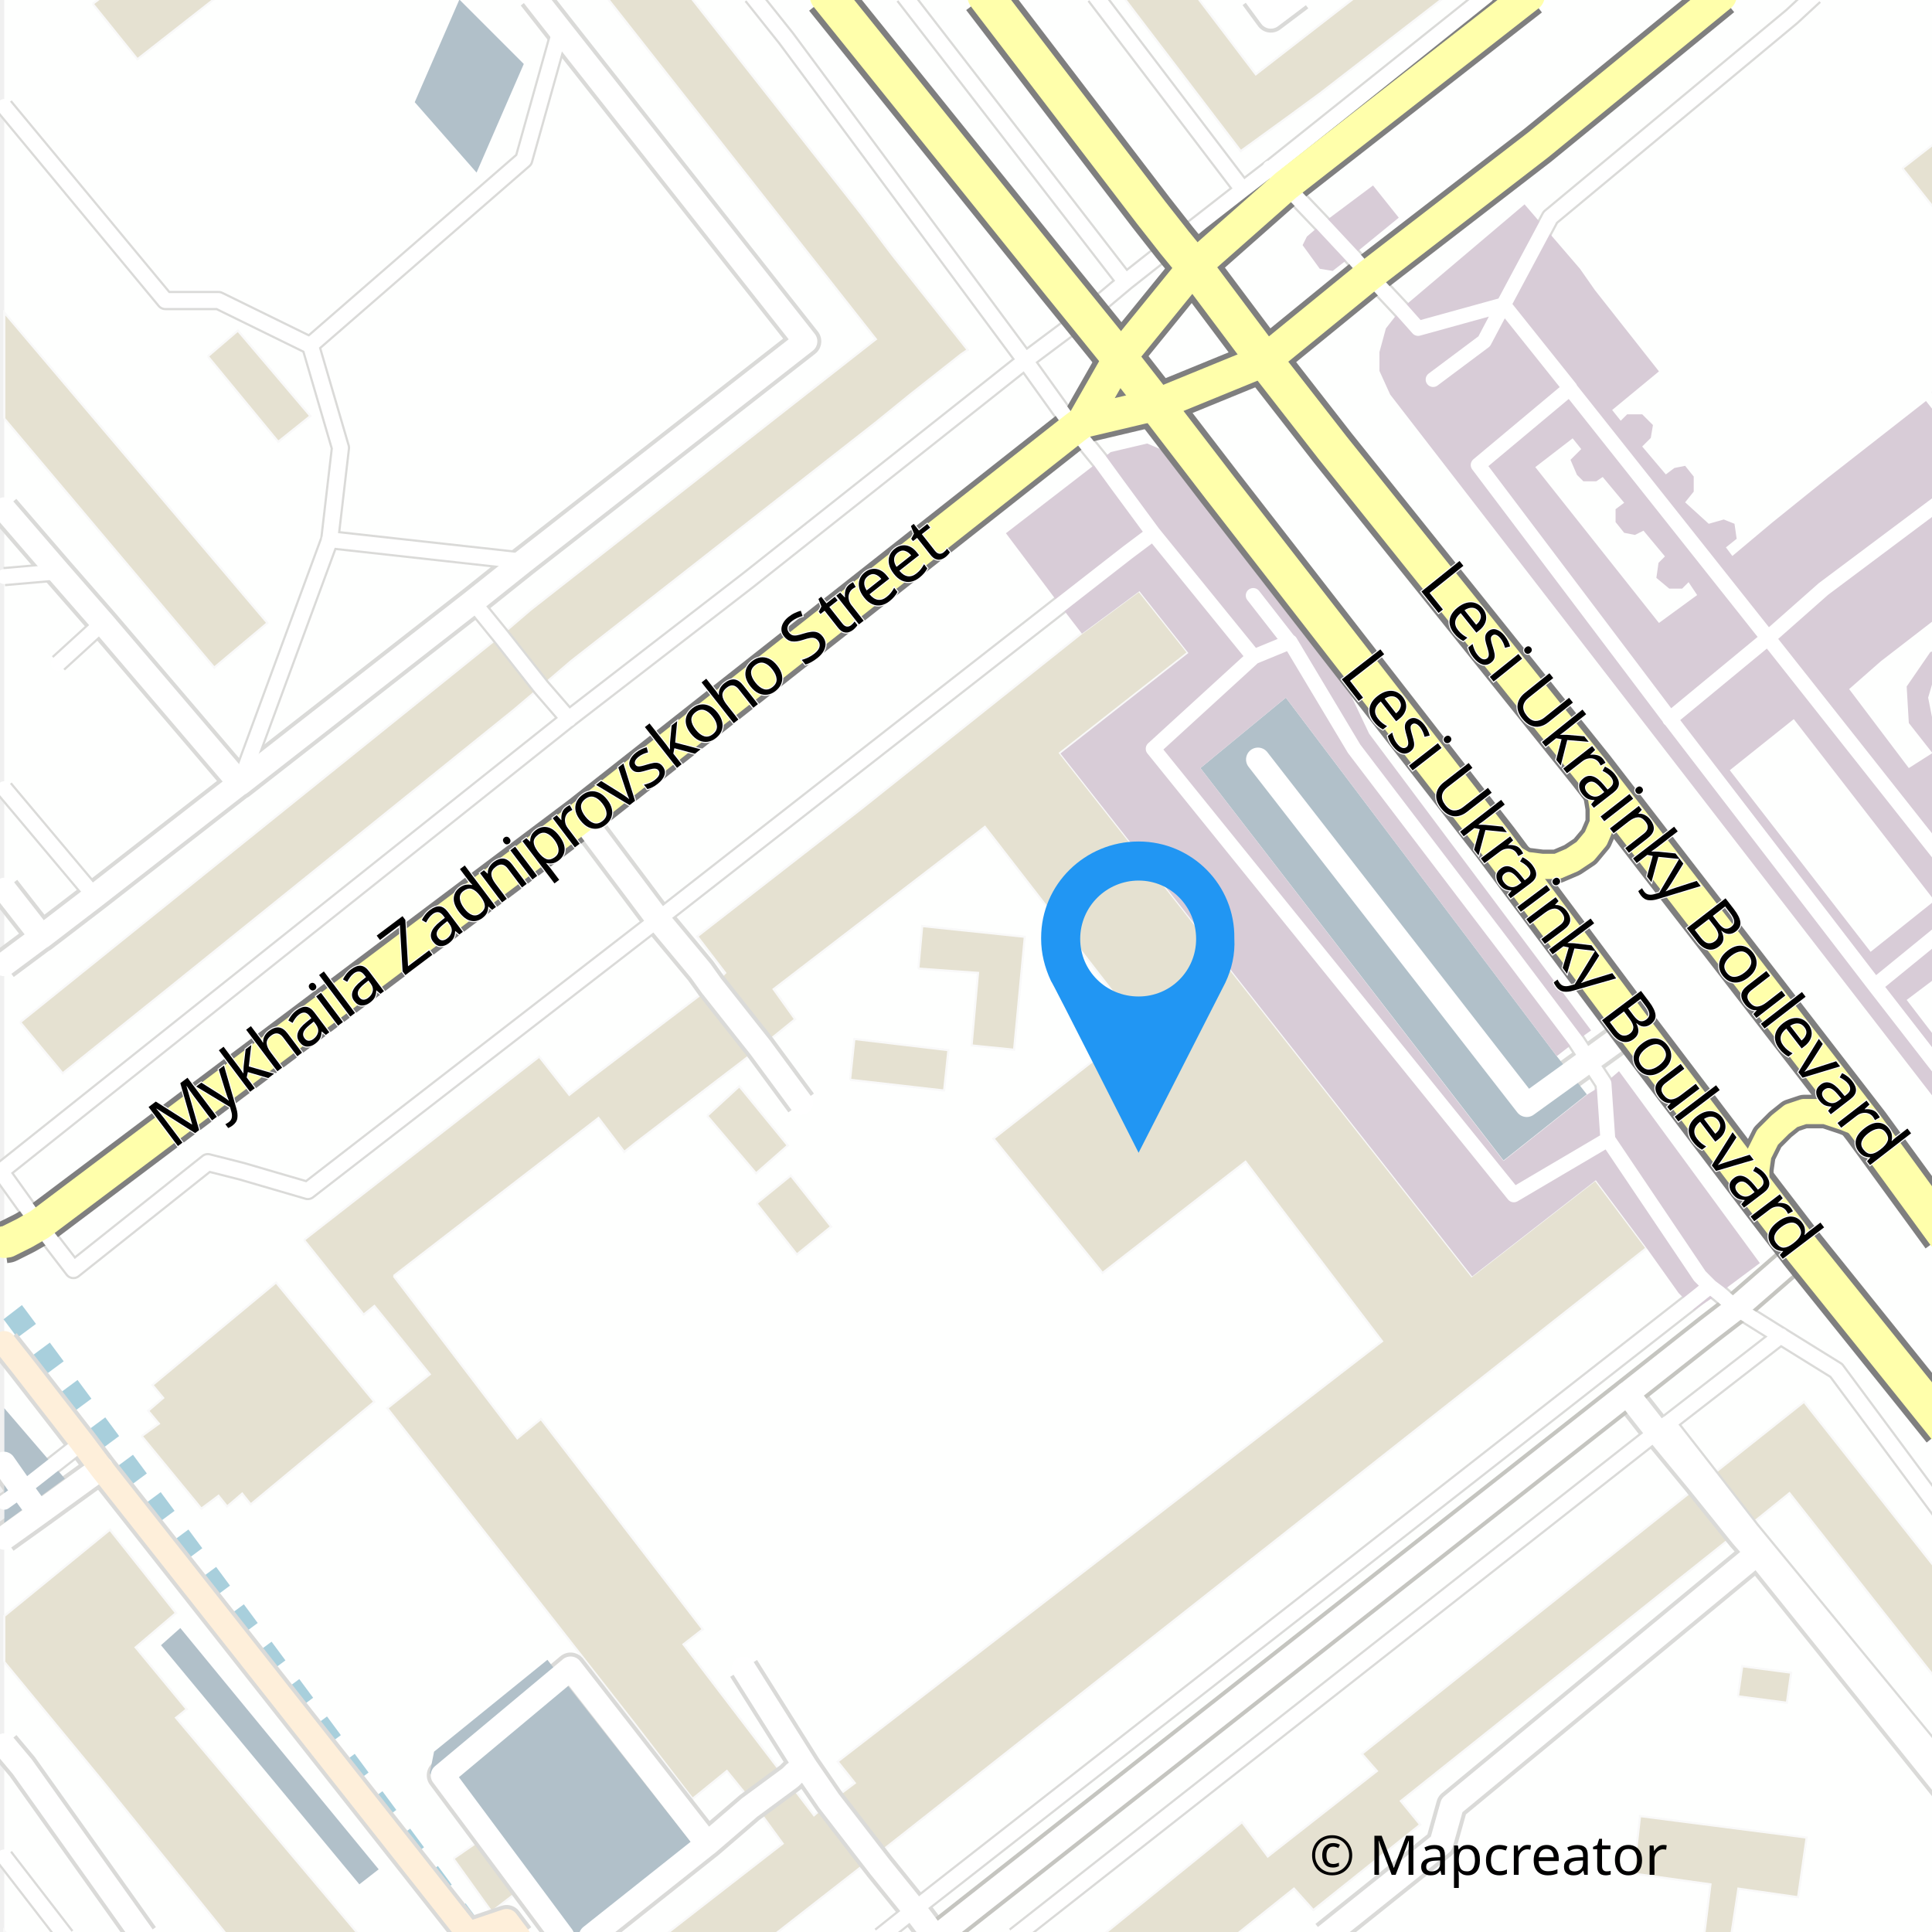
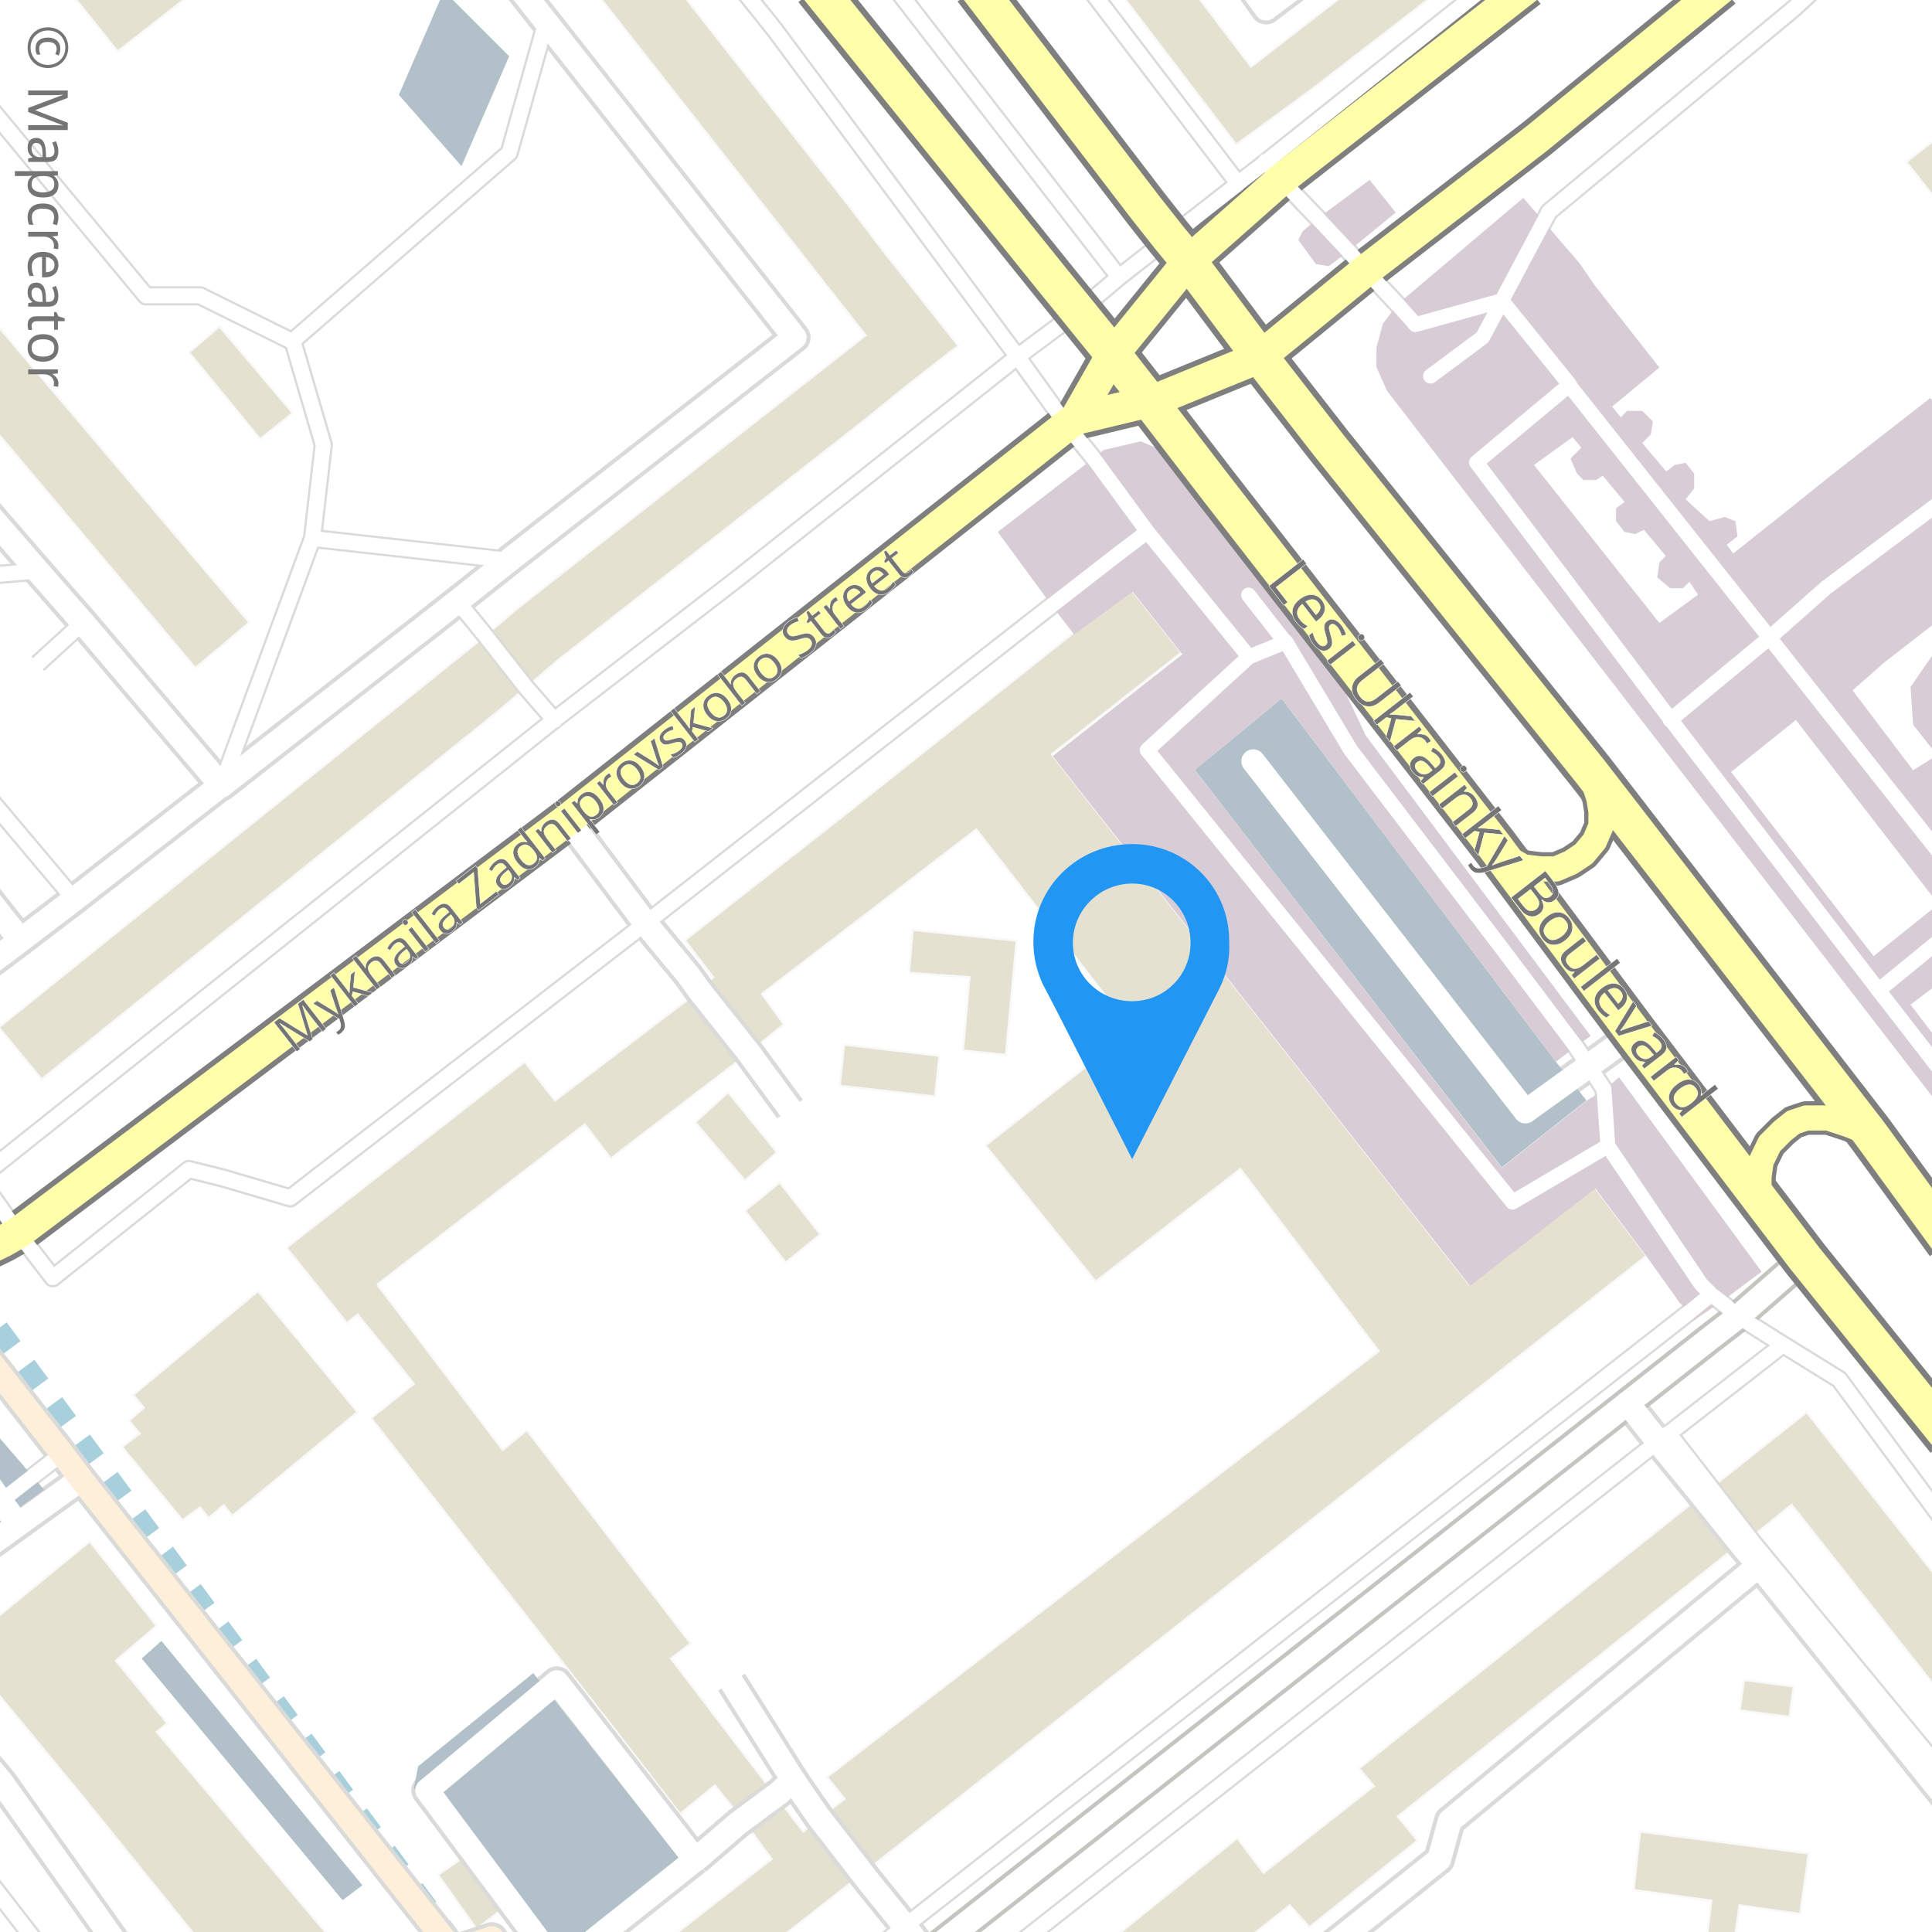
<svg xmlns="http://www.w3.org/2000/svg" viewBox="0 0 450 450">
-   <style>.st10,.st11,.st14,.st3,.st4,.st6{fill:none;stroke:#dadad8;stroke-width:7.39;stroke-linejoin:round}.st10,.st11,.st14,.st4,.st6{stroke-width:4.492}.st10,.st11,.st14,.st6{stroke:#7f7f7f;stroke-width:9.89}.st10,.st11,.st14{stroke:#fff;stroke-width:3.468;stroke-linecap:round}.st11,.st14{stroke-width:5.543}.st14{stroke:#ffffab;stroke-width:7.418}.st17{font-family:'sans-serif'}.st18{font-size:12.732px}.st19{fill:none;stroke:#fff;stroke-width:.5}.st20{font-size:15.915px}.st21{display:none}</style>
-   <g id="Map">
-     <path id="Land" fill="#fefffe" d="M1 451V-1h452v452H1z" />
+   <style>.st10,.st11,.st14,.st3,.st4,.st6{fill:none;stroke:#dadad8;stroke-width:7.39;stroke-linejoin:round}.st10,.st11,.st14,.st4,.st6{stroke-width:4.492}.st10,.st11,.st14,.st6{stroke:#7f7f7f;stroke-width:9.89}.st10,.st11,.st14{stroke:#fff;stroke-width:3.468;stroke-linecap:round}.st11,.st14{stroke-width:5.543}.st14{stroke:#ffffab;stroke-width:7.418}.st17{fill:#757575;stroke:#fff;stroke-width:.1;stroke-miterlimit:10}.st18{font-family:'sans-serif'}</style>
+   <g id="Map_1_">
+     <path id="Land" fill="#fefffe" d="M-4 455V-3h458v458H-4z" />
    <g id="Canalway-Tunnel">
-       <path id="_x2D_" fill="none" stroke="#a8cfdc" stroke-dasharray="5.42 5.42" stroke-width="5.415" d="M109.5 449.3L3.7 306.6 1 303.1" />
+       <path id="_x2D_" fill="none" stroke="#a8cfdc" stroke-dasharray="5.42 5.42" stroke-width="5.415" d="M105.9 453.3L-1.3 308.7l-2.7-3.5" />
    </g>
-     <path id="Building" fill="#e5e1d1" stroke="#f9f9f9" stroke-width=".5" d="M1 451h.9l-.9-1.3v1.3m0-63.9l22.6 27.4L53.1 451h30.8L41 400.1l2.5-2-11.9-14.4 9.4-8-15.4-19.4L1 376.4v10.7M1 97.5l48.9 58 12.4-10.4L1 72.8v24.7m3.7 140.6l9.9 11.9L40 229.6l79.5-64.1 6.5-5.5 7-6 71-55.6 8-6.5 11.9-9.4 1.5-1L208 59.6l-7.5-9.9L160.6-1H141l63 80-80.5 63.1-7 6-111.8 90M21.6.9L32 13.8 50.9-1H24.1L21.6.9M33 334.5l13.9 16.9 4-3 2 2.5 3.5-3 2 2.5 28.8-23.9-22.9-27.8-28.8 23.9 2.5 3-3.5 3 2.5 3-4 2.9M48.4 83l16.4 19.9 7.5-6L55.4 77l-7 6m22.4 205.8l13.9 17.4 2.5-2 12.9 15.9-9.9 7.9 39.8 50.7 17.9 22.9 13.4 17.4 8-6.5 6.5 8 6.5 8.9-27.8 21.6h25.4l25.1-19.6 178.5-140.7-11.9-15.9-28.8 22.4-95.9-121.8 29.8-23.4-11.4-14.4-13.4 9.9-51.2 40.8-38.3 29.8 6.5 8.5-3 3-28.8 21.9-4.5 3.5-7-8.9-54.8 42.7m20.9 8.4l47.7-36.8 6 7.9 2.5-2 29.3-22.4 8-6.5-5-7 49.2-37.8 35.8 46.2-33.8 26.4 25.4 31.3 33.3-25.9 31.8 41.8-126.8 97.9 4 5-6 4.5-3.5 3-6.5-8.5-23.9-31.3 4.5-3.5-37.7-49-5.5 4.5-28.8-37.8m13.9 135.7l8.9 12.4 6.5-5-8.9-11.9-6.5 4.5m59.1-173l11.4 13.4 7.4-6.5-11.3-13.8-7.5 6.9m11.5 20.4l9.4 11.9 8-6.5-9.4-11.9-8 6.5m21.8-28.8l21.9 2.5 1-9.4L199 242l-1 9.5m15.9-25.9l13.9 1-1.5 16.9 9.9 1 2.5-26.3-23.9-2.5-.9 9.9M256.5 451h31l13.9-11.1 4.5 5 24.9-19.9-4.5-5.5 76.1-60.7 4.5-3 9.9-8 36.2 45.9V368l-32.8-41.5-21.9 17.4-2.5 2-78.6 62.6 3.5 4-25.4 19.9-6-8-32.8 26.6m4.9-452L289 35.2l10.9-7.9 7.5-5.5L336.9-1h-20.8l-23.6 18.3L278.6-1h-17.2m119.1 437.4l17.9 2.5-1.5 12.1h6.3l1.7-11.1 13.9 2 2-13.9-38.8-5-1.5 13.4m24.3-41.3l11.4 1.5 1-7-11.4-1.5-1 7m38.3-355.9l9.9 12.5V31.5l-9.9 7.7m7 52.2l2.9 3.7v-6l-2.9 2.3z" />
+     <path id="Building" fill="#e5e1d1" stroke="#f9f9f9" stroke-width=".5" d="M-4 455h.9l-.9-1.3v1.3m0-64.7L18.9 418l29.9 37H80l-43.5-51.6 2.5-2-12-14.6 9.5-8.1L20.9 359-4 379.4v10.9m0-293.5l49.5 58.8L58.1 145-4 71.8v25m3.7 142.5l10 12.1 25.7-20.7 80.6-65 6.6-5.6 7.1-6.1 71.9-56.3 8.1-6.6 12.1-9.5 1.5-1-17.6-22.2-7.6-10L157.7-3h-19.9l63.8 81.1-81.5 63.9-7.1 6.1L-.3 239.3M16.9-1.1L27.4 12 46.6-3H19.4l-2.5 1.9M28.4 337l14.1 17.1 4.1-3 2 2.5 3.5-3 2 2.5 29.2-24.2-23.2-28.2L31 324.9l2.5 3-3.5 3 2.5 3-4.1 3.1M44 82.1l16.6 20.2 7.6-6.1L51.1 76 44 82.1m22.7 208.5l14.1 17.6 2.5-2 13.1 16.1-10 8 40.3 51.4 18.1 23.2 13.6 17.6 8.1-6.6 6.6 8.1 6.6 9-28.2 22h25.7l25.4-19.9 180.9-142.6-12.1-16.1-29.2 22.7L245 175.7l30.2-23.7-11.6-14.6-13.6 10-51.9 41.3-38.6 30.3 6.6 8.6-3 3-29.2 22.2-4.6 3.5-7.1-9-55.5 43.3m21.2 8.6l48.3-37.3 6.1 8 2.5-2 29.7-22.7 8.1-6.6-5.1-7.1 49.9-38.3 36.3 46.8-34.2 26.8 25.7 31.7 33.7-26.2 32.2 42.4-128.5 99.2 4.1 5.1-6.1 4.6-3.5 3-6.6-8.6-24.2-31.7 4.6-3.5-38.2-49.7-5.6 4.6-29.2-38.5M102 436.7l9 12.6 6.6-5.1-9-12.1-6.6 4.6m59.9-175.3l11.6 13.6 7.5-6.6-11.4-14-7.7 7m11.6 20.6l9.5 12.1 8.1-6.6-9.5-12.1-8.1 6.6m22.1-29.1l22.2 2.5 1-9.5-22.2-2.6-1 9.6m16.1-26.3l14.1 1-1.5 17.1 10 1 2.5-26.6-24.2-2.5-.9 10M254.9 455h31.4l14.1-11.2 4.6 5.1 25.2-20.2-4.6-5.6 77.1-61.5 4.6-3 10-8.1L454 397v-26l-33.2-42.1-22.2 17.6-2.5 2-79.6 63.4 3.5 4.1-25.7 20.2-6.1-8.1-33.3 26.9m5-458l28 36.7 11-8 7.6-5.6L336.4-3h-21.1l-23.9 18.5L277.3-3h-17.4m120.6 443.2l18.1 2.5-1.5 12.3h6.4l1.7-11.2 14.1 2 2-14.1-39.3-5.1-1.5 13.6m24.7-41.8l11.6 1.5 1-7.1-11.6-1.5-1 7.1M444 37.7l10 12.7V29.9l-10 7.8m7.1 52.9l2.9 3.7v-6.1l-2.9 2.4z" />
    <g id="Pedestrian-Outline">
-       <path id="_x2D_-1" d="M1 312.8l4.2 5.3L19.1 336l4.5 6 85.5 108.4 8.9-3 2.8 3.7" class="st3" />
+       <path id="_x2D_-1" d="M-4 315l4.3 5.4 14.1 18.1 4.6 6.1 86.6 109.8 9-3 2.8 3.7" class="st3" />
    </g>
    <g id="Footway-Outline">
-       <path d="M300.4 149.6l-8.5-10.9m53.8-59.2l-11.9 8.9M374.5 265.4l-21.9 12.9-84-103.9L292 153l8.5-3.5 14.9 24.9 34.8 45.7 16.9 22.4 6.5 9.9.9 13 21.4 31.8 2.5 2.5 2 1.5 4 3.5 10.4 6.5 12.9 8 25.3 34.1m-38.2-42.2l-26.3 20.4 8.9 11.4 10.4 13.4 45.2 54.9M292 153l-23.4-28.8-8.4-11.4-4-5.5-6-7.4L238.8 84 183.1 8.9 175.2-1M453 250.6l-16.3-21-47.7-62.1-44.7-59.2 21.4-17.9L350.2 71l10.9-20.4 56.2-46.7 5.3-4.9M236.4 451l149.5-117.5 2.5-2M365.6 90.4l46.2 58.2 41.2 52.1M15.3 451L1 432.5m0-82.6l4.2-3L19.1 336m249.5-211.8l-6 4.5-15.9 12.4-93.5 73.1-81.5 63.1-15.4-4.5-7.9-2-31.3 24.9-8-10.4L1 274M255.1-1l34.4 45.2-15.9 12.4-11.4 9-9.4 7.9-13.9 10.4-64.6 51.2-41.8 32.3L1 272.2M346.3-1L296 39.2l-6.5 5M55.9 182.4l20.9-56.7 2.5-21.4-7-23.9L122 37.2l8.5-30.3M1 183.7l21.1 25.1m430.9 7.5l-16.3 13.3m-47.8-62.1l22.9-18.9 12.9-11.4L453 116M205.1 451l7.8-6.2 180.4-141.2 5-4M110.1 140.1l6.5 8L126 160l6.5 7.5m213.2-88l4.5-8.5-19.9 5.5-4-4.5-7.5-8-4-4.5-7-7.5-8.5-8.9-3.5-4M210.6-1l51.5 66.6M13.6 133.2L1 134.3m12.6 20.2L24 145m52.7-19.3l45.2 5" class="st4" />
-       <path d="M72.3 80.5L50.9 70H38.5L1 24.8" class="st4" />
+       <path d="M299.4 149.6l-8.6-11m54.5-60l-12.1 9M374.5 266.9L352.3 280l-85.1-105.3 23.7-21.7 8.6-3.5 15.1 25.2 35.3 46.3 17.1 22.7 6.6 10 .9 13.2 21.7 32.2 2.5 2.5 2 1.5 4.1 3.5 10.5 6.6 13.1 8.1L454 356m-38.7-42.8l-26.6 20.7 9 11.6 10.5 13.6 45.8 55.6M290.9 153l-23.7-29.2-8.5-11.6-4.1-5.6-6.1-7.5-11.5-16L180.5 7l-8-10M454 251.9l-16.5-21.3-48.3-62.9-45.3-60 21.7-18.1L349.8 70l11-20.7 57-47.3 5.4-5M234.5 455L386 335.9l2.5-2M365.4 89.6l46.8 59 41.7 52.8M10.5 455L-4 436.3m0-83.7l4.3-3 14.1-11m252.8-214.7l-6.1 4.6L245 141l-94.7 74.1L67.6 279 52 274.4l-8-2-31.7 25.2-8.1-10.5-8.2-11.5M253.5-3l34.9 45.8-16.1 12.6-11.6 9.1-9.5 8L237.1 83l-65.5 51.9-42.4 32.7L-4 273.8M345.9-3l-51 40.7-6.6 5.1m-236.7 140l21.2-57.5 2.5-21.7-7.1-24.2 50.4-43.8L127.2 5M-4 184.2l21.4 25.4m436.6 7.6l-16.5 13.5m-48.5-63l23.2-19.2 13.1-11.6 28.7-21.5M202.8 455l7.9-6.3 182.8-143.1 5.1-4.1M106.5 140l6.6 8.1 9.5 12.1 6.6 7.6m216.1-89.2l4.6-8.6-20.2 5.6-4.1-4.6-7.6-8.1-4.1-4.6-7.1-7.6-8.6-9-3.5-4.1M208.4-3l52.2 67.5M8.8 133L-4 134.1m12.8 20.5l10.5-9.6m53.4-19.6l45.8 5.1" class="st4" />
+       <path d="M68.2 79.6L46.6 68.9H34L-4 23.1" class="st4" />
    </g>
-     <path id="Service-Outline" d="M453 416.2l-43.7-54.4-3.5-4-10.4-12.9-9.4-11.4-7-8.9M33.3 451L5.2 411.5l-4.2-5M124.2-1l6.2 7.9 57.2 72.6-65.6 51.2-11.9 9.5-54.2 42.3L24 145.1l-10.4-11.9L1 118.6M302.5-1L296 3.9 292.4-1m-62 0l-.5.4M217.7 451l-4.7-6.2-8-9.9-11.9-15.4-5.5-8-14.4-22.9M23.6 341.9L9.1 352.4 1 358.2m54.9-175.8l-33.8 26.3-12.4 9.5-8.6-11m8.5 11L1 224.6m8.1 127.8l-4-5.5-4.2-6m134.5-150.6l17.9 23.9 9.9 11.9 2.5 3.5 11.4 14.4 9.5 12.9m106.4-80l62.6 80.5 24.8-17.9M164.7 429.4l-31.8-40.8-29.8 24.9L131 451m6.6 0l27.2-21.6M308.7 451l27-21.6 2.5-8.9 71.1-58.7m-221.7 49.7l-2.5 1.5-1 1-9.5 7-9.9 8.5" class="st3" />
-     <path id="Local-Outline" fill="none" stroke="#c5c5c0" stroke-linejoin="round" stroke-width="7.39" d="M218.3 451L379 324.6l18.9-14.9 6.5-5 15.4-13.4" />
+     <path id="Service-Outline" d="M454 419.7l-44.3-55.1-3.5-4.1-10.5-13.1-9.5-11.6-7.1-9M28.7 455L.3 415l-4.3-5.1M120.8-3l6.3 8 58 73.6-66.5 51.9-12.1 9.6L51.6 183l-32.3-38-10.5-12L-4 118.2M301.5-3l-6.6 5-3.6-5m-62.9 0l-.5.4M215.6 455l-4.8-6.3-8.1-10-12.1-15.6-5.6-8.1-14.6-23.2M18.9 344.5L4.2 355.1-4 361m55.6-178.2l-34.2 26.6L4.8 219l-8.7-11m8.6 11.1l-8.7 6.5m8.2 129.5l-4.1-5.6-4.3-6.1m136.4-152.6l18.1 24.2 10 12.1 2.5 3.5 11.6 14.6 9.6 13.1m107.9-81l63.4 81.6 25.1-18.1M161.9 433.1l-32.2-41.3L99.5 417l28.3 38m6.6 0l27.6-21.9M307.8 455l27.4-21.9 2.5-9 72-59.5M185.1 415l-2.5 1.5-1 1-9.6 7.1-10 8.6" class="st3" />
+     <path id="Local-Outline" fill="none" stroke="#c5c5c0" stroke-linejoin="round" stroke-width="7.39" d="M216.2 455L379 326.9l19.2-15.1 6.6-5.1 15.6-13.6" />
    <g id="Main-Outline">
-       <path id="_x2D_-2" d="M260.7 83.4l-8.5 14.9 16.9-4m0 .1L294.5 84l24.4-19.9 39.3-30.3L400.8-1m-44.7 0l-56.6 44.2-21.4 18.9-17.4 21.4" class="st6" />
-       <path id="_x2D_-3" d="M1 289.3l.7-.1 4-2 3.5-2 126.3-95 114.8-90.5 2-1.5" class="st6" />
+       <path id="_x2D_-2" d="M259.1 82.5l-8.6 15.1 17.1-4.1m.1.2l25.7-10.5L318.1 63l39.8-30.7L401.1-3m-45.3 0l-57.4 44.8L276.7 61l-17.6 21.7" class="st6" />
+       <path id="_x2D_-3" d="M-4 291.2l.7-.1 4.1-2 3.5-2 128-96.3L248.6 99l2-1.5" class="st6" />
    </g>
-     <path id="Throughway-Ramp-Outline" fill="none" stroke="#7f7f7f" stroke-linejoin="round" stroke-width="7.816" d="M348.2 196.3l3.5 3 3.5 2 4 .5h3.5l3.5-1.5 3-2 2.5-3 1.5-3.5v-3.5l-.5-3-2-6m64 83.1l-5-2-4.5-1.5h-5l-3 1-2.5 2-3 3-2 4-.5 3.5v3l1 3.5" />
-     <path id="Parking" fill="#b1c0c9" d="M100.1 413l1-5 26.4-21.4 34.8 44.2-24.8 20.2h-8l-29.4-38m-62.6-29.8l4.5-4 46.2 56.2-4.5 3.5-46.2-55.7M1 328l14.1 16.4L1 354.7V328M96.6 23.8L107-.1l15 15-11 25.3-14.4-16.4m183 155.1l19.9-16.4 63.1 83.5 7 8.9-19.4 15.4-70.6-91.4z" />
-     <path id="Square" fill="#d8ccd7" d="M412.8 121.7l12.9-10.4 22.9-17.9L453 99v43.5L438.1 154l-7.4 6.5 13.9 18.4 5.5-3.5-5.5-7-.5-8.5 5.5-8 3.4-1.3v75.6l-8.9 6.7 8.9 11.6V259L323.8 91.9l-2.5-5.5V82l1.5-5.5 3.5-4.5 28.8-24.4 12.9 15 3.5 5 14.9 18.9-10.9 9 2 2.5 1.5-1.5h3.5L385 99l-.5 3-2 2 5.5 6.5 2-1.5 2.5-.5 2 2.5v3.5l-2 2.5 5.5 5 3.5-1 2.5 1 .5 3.5-2.5 2 1.5 2 9.3-7.8m-9.9 57.7l32.8 42.3 14.9-11.9-32.8-42.3-14.9 11.9m47.2 7.5l2.9 3.7v-5.9l-2.9 2.2m-92.5-78.1l28.8 36.3 8.9-6.5-2-3-1.5 1.5h-3l-3-2.5.5-3.5 1.5-1.5-5-6-2 1-2.5-.5-2-2.5v-3l2-1.5-5-6-1.5 1h-3l-1.5-1.5-1.5-3.5 2.5-2.5-2-2.5-8.7 6.7m91.5 53.7l1 5 2.9 4V156l-.4.1-2.5 3-1 3.4M303.4 57.1l1-2 3.5-3 11.9-8.9 6 7.5-10.9 8.9-4.5 3.5-3-.5-4-5.5m-69.1 67.1l21.9-16.9 2.5-2 8.5-2 7 3L309 150l9.9 20.9 51.7 69.1-3.5 2.5-4.5 3.5-63.1-83.5-19.9 16.4 70.6 91.5 19.4-15.4 4-2.5 3.5-3 32.8 44.7-9.4 7-6 4-1-1.5-2.5-2.5-7.4-10.4-11.9-15.9-28.8 22.4L247 175.5l29.8-23.4-11.4-14.4-13.4 9.9-5-6.5-12.7-16.9z" />
+     <path id="Throughway-Ramp-Outline" fill="none" stroke="#7f7f7f" stroke-linejoin="round" stroke-width="7.816" d="M347.8 196.9l3.5 3 3.5 2 4.1.5h3.5l3.5-1.5 3-2 2.5-3 1.5-3.5v-3.5l-.5-3-2-6.1m65.1 84.1l-5.1-2-4.6-1.5h-5.1l-3 1-2.5 2-3 3-2 4.1-.5 3.5v3l1 3.5" />
+     <path id="Parking" fill="#b1c0c9" d="M96.4 416.5l1-5.1 26.8-21.7 35.3 44.8-25.2 20.5h-8.1l-29.8-38.5M33 386.3l4.6-4.1 46.8 56.9-4.6 3.5L33 386.3m-37-55.9L10.3 347-4 357.4v-27M92.9 22.1l10.5-24.2 15.2 15.2-11.1 25.6-14.6-16.6m185.4 157.2l20.2-16.6 63.9 84.6 7.1 9-19.7 15.6-71.5-92.6z" />
+     <path id="Square" fill="#d8ccd7" d="M413.3 121.3l13.1-10.5 23.2-18.1 4.5 5.7v44.1L439 154.2l-7.5 6.6 14.1 18.6 5.6-3.5-5.6-7.1-.6-8.8 5.6-8.1 3.4-1.3v76.6l-9 6.8 9 11.8v14.7L323.1 91.1l-2.5-5.6V81l1.5-5.6 3.5-4.6 29.2-24.7 13.1 15.2 3.5 5.1 15.1 19.2-11 9.1 2 2.5 1.5-1.5h3.5l2.5 2.5-.5 3-2 2 5.6 6.6 2-1.5 2.5-.5 2 2.5v3.5l-2 2.5 5.6 5.1 3.5-1 2.5 1 .5 3.5-2.5 2 1.5 2 9.6-7.6m-10.1 58.5l33.2 42.9 15.1-12.1-33.2-42.9-15.1 12.1m47.9 7.6l2.9 3.7v-6l-2.9 2.3m-93.8-79.1l29.2 36.8 9-6.6-2-3-1.5 1.5h-3l-3-2.5.5-3.5 1.5-1.5-5.1-6.1-2 1-2.5-.5-2-2.5v-3l2-1.5-5.1-6.1-1.5 1h-3l-1.5-1.5-1.5-3.5 2.5-2.5-2-2.5-9 6.5m92.7 54.4l1 5.1 2.9 4.1v-15.7l-.4.1-2.5 3-1 3.4M302.4 55.9l1-2 3.5-3 12.1-9 6.1 7.6-11 9-4.6 3.5-3-.5-4.1-5.6m-70 68l22.2-17.1 2.5-2 8.6-2 7.1 3 35.3 44.3 10 21.2 52.4 70-3.5 2.5-4.6 3.5-63.9-84.6-20.2 16.6 71.5 92.7 19.7-15.6 4.1-2.5 3.5-3 33.2 45.3-9.5 7.1-6.1 4.1-1-1.5-2.5-2.5-7.5-10.5-12.1-16.1-29.2 22.7-97.2-123.4 30.2-23.7-11.6-14.6-13.6 10-5.1-6.6-12.7-17.3z" />
    <g id="Footway-Fill">
-       <path d="M300.4 149.6l-8.5-10.9m53.8-59.2l-11.9 8.9M374.5 265.4l-21.9 12.9-84-103.9L292 153l8.5-3.5 14.9 24.9 34.8 45.7 16.9 22.4 6.5 9.9.9 13 21.4 31.8 2.5 2.5 2 1.5 4 3.5 10.4 6.5 12.9 8 25.3 34.1m-38.2-42.2l-26.3 20.4 8.9 11.4 10.4 13.4 45.2 54.9M292 153l-23.4-28.8-8.4-11.4-4-5.5-6-7.4L238.8 84 183.1 8.9 175.2-1M453 250.6l-16.3-21-47.7-62.1-44.7-59.2 21.4-17.9L350.2 71l10.9-20.4 56.2-46.7 5.3-4.9M236.4 451l149.5-117.5 2.5-2M365.6 90.4l46.2 58.2 41.2 52.1M15.3 451L1 432.5m0-82.6l4.2-3L19.1 336m249.5-211.8l-6 4.5-15.9 12.4-93.5 73.1-81.5 63.1-15.4-4.5-7.9-2-31.3 24.9-8-10.4L1 274M255.1-1l34.4 45.2-15.9 12.4-11.4 9-9.4 7.9-13.9 10.4-64.6 51.2-41.8 32.3L1 272.2M346.3-1L296 39.2l-6.5 5M55.9 182.4l20.9-56.7 2.5-21.4-7-23.9L122 37.2l8.5-30.3M1 183.7l21.1 25.1m430.9 7.5l-16.3 13.3m-47.8-62.1l22.9-18.9 12.9-11.4L453 116M205.1 451l7.8-6.2 180.4-141.2 5-4M110.1 140.1l6.5 8L126 160l6.5 7.5m213.2-88l4.5-8.5-19.9 5.5-4-4.5-7.5-8-4-4.5-7-7.5-8.5-8.9-3.5-4M210.6-1l51.5 66.6M13.6 133.2L1 134.3m12.6 20.2L24 145m52.7-19.3l45.2 5" class="st10" />
-       <path d="M72.3 80.5L50.9 70H38.5L1 24.8" class="st10" />
+       <path d="M299.4 149.6l-8.6-11m54.5-60l-12.1 9M374.5 266.9L352.3 280l-85.1-105.3 23.7-21.7 8.6-3.5 15.1 25.2 35.3 46.3 17.1 22.7 6.6 10 .9 13.2 21.7 32.2 2.5 2.5 2 1.5 4.1 3.5 10.5 6.6 13.1 8.1L454 356m-38.7-42.8l-26.6 20.7 9 11.6 10.5 13.6 45.8 55.6M290.9 153l-23.7-29.2-8.5-11.6-4.1-5.6-6.1-7.5-11.5-16L180.5 7l-8-10M454 251.9l-16.5-21.3-48.3-62.9-45.3-60 21.7-18.1L349.8 70l11-20.7 57-47.3 5.4-5M234.5 455L386 335.9l2.5-2M365.4 89.6l46.8 59 41.7 52.8M10.5 455L-4 436.3m0-83.7l4.3-3 14.1-11m252.8-214.7l-6.1 4.6L245 141l-94.7 74.1L67.6 279 52 274.4l-8-2-31.7 25.2-8.1-10.5-8.2-11.5M253.5-3l34.9 45.8-16.1 12.6-11.6 9.1-9.5 8L237.1 83l-65.5 51.9-42.4 32.7L-4 273.8M345.9-3l-51 40.7-6.6 5.1m-236.7 140l21.2-57.5 2.5-21.7-7.1-24.2 50.4-43.8L127.2 5M-4 184.2l21.4 25.4m436.6 7.6l-16.5 13.5m-48.5-63l23.2-19.2 13.1-11.6 28.7-21.5M202.8 455l7.9-6.3 182.8-143.1 5.1-4.1M106.5 140l6.6 8.1 9.5 12.1 6.6 7.6m216.1-89.2l4.6-8.6-20.2 5.6-4.1-4.6-7.6-8.1-4.1-4.6-7.1-7.6-8.6-9-3.5-4.1M208.4-3l52.2 67.5M8.8 133L-4 134.1m12.8 20.5l10.5-9.6m53.4-19.6l45.8 5.1" class="st10" />
+       <path d="M68.2 79.6L46.6 68.9H34L-4 23.1" class="st10" />
    </g>
-     <path id="Service-Fill" d="M453 416.2l-43.7-54.4-3.5-4-10.4-12.9-9.4-11.4-7-8.9M33.3 451L5.2 411.5l-4.2-5M124.2-1l6.2 7.9 57.2 72.6-65.6 51.2-11.9 9.5-54.2 42.3L24 145.1l-10.4-11.9L1 118.6M302.5-1L296 3.9 292.4-1m-62 0l-.5.4M217.7 451l-4.7-6.2-8-9.9-11.9-15.4-5.5-8-14.4-22.9M23.6 341.9L9.1 352.4 1 358.2m54.9-175.8l-33.8 26.3-12.4 9.5-8.6-11m8.5 11L1 224.6m8.1 127.8l-4-5.5-4.2-6m134.5-150.6l17.9 23.9 9.9 11.9 2.5 3.5 11.4 14.4 9.5 12.9m106.4-80l62.6 80.5 24.8-17.9M164.7 429.4l-31.8-40.8-29.8 24.9L131 451m6.6 0l27.2-21.6M308.7 451l27-21.6 2.5-8.9 71.1-58.7m-221.7 49.7l-2.5 1.5-1 1-9.5 7-9.9 8.5" class="st11" />
+     <path id="Service-Fill" d="M454 419.7l-44.3-55.1-3.5-4.1-10.5-13.1-9.5-11.6-7.1-9M28.7 455L.3 415l-4.3-5.1M120.8-3l6.3 8 58 73.6-66.5 51.9-12.1 9.6L51.6 183l-32.3-38-10.5-12L-4 118.2M301.5-3l-6.6 5-3.6-5m-62.9 0l-.5.4M215.6 455l-4.8-6.3-8.1-10-12.1-15.6-5.6-8.1-14.6-23.2M18.9 344.5L4.2 355.1-4 361m55.6-178.2l-34.2 26.6L4.8 219l-8.7-11m8.6 11.1l-8.7 6.5m8.2 129.5l-4.1-5.6-4.3-6.1m136.4-152.6l18.1 24.2 10 12.1 2.5 3.5 11.6 14.6 9.6 13.1m107.9-81l63.4 81.6 25.1-18.1M161.9 433.1l-32.2-41.3L99.5 417l28.3 38m6.6 0l27.6-21.9M307.8 455l27.4-21.9 2.5-9 72-59.5M185.1 415l-2.5 1.5-1 1-9.6 7.1-10 8.6" class="st11" />
    <g id="Pedestrian-Fill">
-       <path id="_x2D_-5" fill="none" stroke="#feefda" stroke-linecap="round" stroke-linejoin="round" stroke-width="5.543" d="M1 312.8l4.2 5.3L19.1 336l4.5 6 85.5 108.4 8.9-3 2.8 3.7" />
+       <path id="_x2D_-5" fill="none" stroke="#feefda" stroke-linecap="round" stroke-linejoin="round" stroke-width="5.543" d="M-4 315l4.3 5.4 14.1 18.1 4.6 6.1 86.6 109.8 9-3 2.8 3.7" />
    </g>
-     <path id="Local-Fill" d="M218.3 451L379 324.6l18.9-14.9 6.5-5 15.4-13.4" class="st11" />
+     <path id="Local-Fill" d="M216.2 455L379 326.9l19.2-15.1 6.6-5.1 15.6-13.6" class="st11" />
    <g id="Throughway-Outline">
-       <path id="_x2D_-4" fill="none" stroke="#7f7f7f" stroke-linejoin="round" stroke-width="11.14" d="M192.8-1l54 67.1 6 7.4 8 9.9 8.5 10.9 14.9 19.4 64.1 82.5 32.3 43.3 29.8 39.3 9.5 12.4 33.2 41.3m-.1-45l-18.3-25.1-64.1-83-60.2-75.1-15.9-20.4L278.1 62l-4.5-5.5-5.5-7L229.8-.6l-.3-.4" />
+       <path id="_x2D_-4" fill="none" stroke="#7f7f7f" stroke-linejoin="round" stroke-width="11.14" d="M190.3-3L245 65l6.1 7.5 8.1 10 8.6 11 15.1 19.7 65 83.6 32.7 43.9 30.2 39.8 9.6 12.6 33.6 41.8m0-45.6l-18.5-25.4-65-84.1-61-76.1L293.4 83l-16.6-22.2-4.6-5.6-5.6-7.1-38.8-50.7-.3-.4" />
    </g>
    <g id="Main-Fill">
-       <path id="_x2D_-6" d="M260.7 83.4l-8.5 14.9 16.9-4m0 .1L294.5 84l24.4-19.9 39.3-30.3L400.8-1m-44.7 0l-56.6 44.2-21.4 18.9-17.4 21.4" class="st14" />
-       <path id="_x2D_-7" d="M1 289.3l.7-.1 4-2 3.5-2 126.3-95 114.8-90.5 2-1.5" class="st14" />
+       <path id="_x2D_-6" d="M259.1 82.5l-8.6 15.1 17.1-4.1m.1.2l25.7-10.5L318.1 63l39.8-30.7L401.1-3m-45.3 0l-57.4 44.8L276.7 61l-17.6 21.7" class="st14" />
+       <path id="_x2D_-7" d="M-4 291.2l.7-.1 4.1-2 3.5-2 128-96.3L248.6 99l2-1.5" class="st14" />
    </g>
-     <path id="Throughway-Ramp-Fill" fill="none" stroke="#ffffab" stroke-linecap="round" stroke-linejoin="round" stroke-width="5.862" d="M348.2 196.3l3.5 3 3.5 2 4 .5h3.5l3.5-1.5 3-2 2.5-3 1.5-3.5v-3.5l-.5-3-2-6m64 83.1l-5-2-4.5-1.5h-5l-3 1-2.5 2-3 3-2 4-.5 3.5v3l1 3.5" />
+     <path id="Throughway-Ramp-Fill" fill="none" stroke="#ffffab" stroke-linecap="round" stroke-linejoin="round" stroke-width="5.862" d="M347.8 196.9l3.5 3 3.5 2 4.1.5h3.5l3.5-1.5 3-2 2.5-3 1.5-3.5v-3.5l-.5-3-2-6.1m65.1 84.1l-5.1-2-4.6-1.5h-5.1l-3 1-2.5 2-3 3-2 4.1-.5 3.5v3l1 3.5" />
    <g id="Throughway-Fill">
-       <path id="_x2D_-8" fill="none" stroke="#ffffab" stroke-linecap="round" stroke-linejoin="round" stroke-width="8.355" d="M192.8-1l54 67.1 6 7.4 8 9.9 8.5 10.9 14.9 19.4 64.1 82.5 32.3 43.3 29.8 39.3 9.5 12.4 33.2 41.3m-.1-45l-18.3-25.1-64.1-83-60.2-75.1-15.9-20.4L278.1 62l-4.5-5.5-5.5-7L229.8-.6l-.3-.4" />
+       <path id="_x2D_-8" fill="none" stroke="#ffffab" stroke-linecap="round" stroke-linejoin="round" stroke-width="8.355" d="M190.3-3L245 65l6.1 7.5 8.1 10 8.6 11 15.1 19.7 65 83.6 32.7 43.9 30.2 39.8 9.6 12.6 33.6 41.8m0-45.6l-18.5-25.4-65-84.1-61-76.1L293.4 83l-16.6-22.2-4.6-5.6-5.6-7.1-38.8-50.7-.3-.4" />
    </g>
  </g>
-   <g id="c">
-     <text class="st17 st18" transform="translate(304.986 436.677)">© Mapcreator</text>
+   <g id="text_1_">
+     <text font-size="12.159" class="st17 st18" transform="rotate(-37.863 392.256 23.43)">Mykhaila Zadniprovskoho Street</text>
+     <text font-size="14.175" class="st17 st18" transform="rotate(52.137 8.963 368.889)">Lesi Ukrainky Boulevard</text>
  </g>
-   <g id="text">
-     <g id="Main">
-       <g id="fixtextpath0">
-         <text class="st19 st17 st20" transform="rotate(-36.946 421.013 73.757)">M</text>
-         <text class="st19 st17 st20" transform="rotate(-36.946 414.383 53.917)">y</text>
-         <text class="st19 st17 st20" transform="rotate(-36.946 410.404 42.007)">k</text>
-         <text class="st19 st17 st20" transform="rotate(-36.946 406.422 30.098)">h</text>
-         <text class="st19 st17 st20" transform="rotate(-36.899 402.53 16.717)">a</text>
-         <text class="st19 st17 st20" transform="rotate(-36.899 398.104 3.45)">i</text>
-         <text class="st19 st17 st20" transform="rotate(-36.899 396.338 -1.848)">l</text>
-         <text class="st19 st17 st20" transform="rotate(-36.956 393.986 -6.95)">a</text>
-         <text class="st19 st17 st20" transform="rotate(-36.956 389.56 -20.192)" />
-         <text class="st19 st17 st20" transform="rotate(-36.956 387.348 -26.81)">Z</text>
-         <text class="st19 st17 st20" transform="rotate(-36.927 382.762 -41.474)">a</text>
-         <text class="st19 st17 st20" transform="rotate(-36.927 378.336 -54.73)">d</text>
-         <text class="st19 st17 st20" transform="rotate(-36.927 373.909 -67.984)">n</text>
-         <text class="st19 st17 st20" transform="rotate(-37.104 367.875 -80.317)">i</text>
-         <text class="st19 st17 st20" transform="rotate(-37.104 366.105 -85.584)">p</text>
-         <text class="st19 st17 st20" transform="rotate(-37.104 361.68 -98.77)">r</text>
-         <text class="st19 st17 st20" transform="rotate(-38.242 349.817 -100.315)">o</text>
-         <text class="st19 st17 st20" transform="rotate(-38.242 345.392 -113.08)">v</text>
-         <text class="st19 st17 st20" transform="rotate(-38.242 341.412 -124.557)">s</text>
-         <text class="st19 st17 st20" transform="rotate(-38.224 337.595 -136.148)">k</text>
-         <text class="st19 st17 st20" transform="rotate(-38.224 333.615 -147.63)">o</text>
-         <text class="st19 st17 st20" transform="rotate(-38.224 329.19 -160.404)">h</text>
-         <text class="st19 st17 st20" transform="rotate(-38.242 324.615 -173.045)">o</text>
-         <text class="st19 st17 st20" transform="rotate(-38.242 320.189 -185.809)" />
-         <text class="st19 st17 st20" transform="rotate(-38.242 317.979 -192.188)">S</text>
-         <text class="st19 st17 st20" transform="rotate(-38.227 312.757 -207.61)">t</text>
-         <text class="st19 st17 st20" transform="rotate(-38.227 310.548 -213.99)">r</text>
-         <text class="st19 st17 st20" transform="rotate(-38.227 307.898 -221.636)">e</text>
-         <text class="st19 st17 st20" transform="rotate(-38.227 303.472 -234.407)">e</text>
-         <text class="st19 st17 st20" transform="rotate(-38.227 299.047 -247.176)">t</text>
-         <text class="st17 st20" transform="rotate(-36.946 421.013 73.757)">M</text>
-         <text class="st17 st20" transform="rotate(-36.946 414.383 53.917)">y</text>
-         <text class="st17 st20" transform="rotate(-36.946 410.404 42.007)">k</text>
-         <text class="st17 st20" transform="rotate(-36.946 406.422 30.098)">h</text>
-         <text class="st17 st20" transform="rotate(-36.899 402.53 16.717)">a</text>
-         <text class="st17 st20" transform="rotate(-36.899 398.104 3.45)">i</text>
-         <text class="st17 st20" transform="rotate(-36.899 396.338 -1.848)">l</text>
-         <text class="st17 st20" transform="rotate(-36.956 393.986 -6.95)">a</text>
-         <text class="st17 st20" transform="rotate(-36.956 389.56 -20.192)" />
-         <text class="st17 st20" transform="rotate(-36.956 387.348 -26.81)">Z</text>
-         <text class="st17 st20" transform="rotate(-36.927 382.762 -41.474)">a</text>
-         <text class="st17 st20" transform="rotate(-36.927 378.336 -54.73)">d</text>
-         <text class="st17 st20" transform="rotate(-36.927 373.909 -67.984)">n</text>
-         <text class="st17 st20" transform="rotate(-37.104 367.875 -80.317)">i</text>
-         <text class="st17 st20" transform="rotate(-37.104 366.105 -85.584)">p</text>
-         <text class="st17 st20" transform="rotate(-37.104 361.68 -98.77)">r</text>
-         <text class="st17 st20" transform="rotate(-38.242 349.817 -100.315)">o</text>
-         <text class="st17 st20" transform="rotate(-38.242 345.392 -113.08)">v</text>
-         <text class="st17 st20" transform="rotate(-38.242 341.412 -124.557)">s</text>
-         <text class="st17 st20" transform="rotate(-38.224 337.595 -136.148)">k</text>
-         <text class="st17 st20" transform="rotate(-38.224 333.615 -147.63)">o</text>
-         <text class="st17 st20" transform="rotate(-38.224 329.19 -160.404)">h</text>
-         <text class="st17 st20" transform="rotate(-38.242 324.615 -173.045)">o</text>
-         <text class="st17 st20" transform="rotate(-38.242 320.189 -185.809)" />
-         <text class="st17 st20" transform="rotate(-38.242 317.979 -192.188)">S</text>
-         <text class="st17 st20" transform="rotate(-38.227 312.757 -207.61)">t</text>
-         <text class="st17 st20" transform="rotate(-38.227 310.548 -213.99)">r</text>
-         <text class="st17 st20" transform="rotate(-38.227 307.898 -221.636)">e</text>
-         <text class="st17 st20" transform="rotate(-38.227 303.472 -234.407)">e</text>
-         <text class="st17 st20" transform="rotate(-38.227 299.047 -247.176)">t</text>
-         <path id="tp0" d="M21.1 276.3l43.6-32.8 18.1-13.6 18.1-13.6 18.1-13.6 18.1-13.7 17.8-14 17.8-14 17.8-14 42.9-33.8" class="st21" />
-       </g>
-     </g>
-     <g id="Throughway">
-       <g id="fixtextpath1">
-         <text class="st19 st17 st20" transform="rotate(52.137 -4.678 396.962)">L</text>
-         <text class="st19 st17 st20" transform="rotate(52.137 -9.105 406.008)">e</text>
-         <text class="st19 st17 st20" transform="rotate(52.137 -13.53 415.055)">s</text>
-         <text class="st19 st17 st20" transform="rotate(52.137 -17.509 423.188)">i</text>
-         <text class="st19 st17 st20" transform="rotate(52.137 -19.277 426.8)" />
-         <text class="st19 st17 st20" transform="rotate(52.23 -21.107 430.617)">U</text>
-         <text class="st19 st17 st20" transform="rotate(52.23 -26.854 442.338)">k</text>
-         <text class="st19 st17 st20" transform="rotate(53.187 -26.55 443.097)">r</text>
-         <text class="st19 st17 st20" transform="rotate(53.187 -29.2 448.391)">a</text>
-         <text class="st19 st17 st20" transform="rotate(53.187 -33.627 457.231)">i</text>
-         <text class="st19 st17 st20" transform="rotate(53.187 -35.395 460.763)">n</text>
-         <text class="st19 st17 st20" transform="rotate(53.252 -39.52 469.078)">k</text>
-         <text class="st19 st17 st20" transform="rotate(53.252 -43.5 477.014)">y</text>
-         <text class="st19 st17 st20" transform="rotate(53.037 -48.571 486.724)" />
-         <text class="st19 st17 st20" transform="rotate(53.037 -50.782 491.155)">B</text>
-         <text class="st19 st17 st20" transform="rotate(53.037 -56.09 501.792)">o</text>
-         <text class="st19 st17 st20" transform="rotate(52.786 -61.918 512.784)">u</text>
-         <text class="st19 st17 st20" transform="rotate(52.786 -66.343 521.702)">l</text>
-         <text class="st19 st17 st20" transform="rotate(52.786 -68.11 525.265)">e</text>
-         <text class="st19 st17 st20" transform="rotate(52.778 -72.575 534.262)">v</text>
-         <text class="st19 st17 st20" transform="rotate(52.778 -76.553 542.282)">a</text>
-         <text class="st19 st17 st20" transform="rotate(52.778 -80.978 551.202)">r</text>
-         <text class="st19 st17 st20" transform="rotate(52.778 -83.628 556.543)">d</text>
-         <text class="st17 st20" transform="rotate(52.137 -4.678 396.962)">L</text>
-         <text class="st17 st20" transform="rotate(52.137 -9.105 406.008)">e</text>
-         <text class="st17 st20" transform="rotate(52.137 -13.53 415.055)">s</text>
-         <text class="st17 st20" transform="rotate(52.137 -17.509 423.188)">i</text>
-         <text class="st17 st20" transform="rotate(52.137 -19.277 426.8)" />
-         <text class="st17 st20" transform="rotate(52.23 -21.107 430.617)">U</text>
-         <text class="st17 st20" transform="rotate(52.23 -26.854 442.338)">k</text>
-         <text class="st17 st20" transform="rotate(53.187 -26.55 443.097)">r</text>
-         <text class="st17 st20" transform="rotate(53.187 -29.2 448.391)">a</text>
-         <text class="st17 st20" transform="rotate(53.187 -33.627 457.231)">i</text>
-         <text class="st17 st20" transform="rotate(53.187 -35.395 460.763)">n</text>
-         <text class="st17 st20" transform="rotate(53.252 -39.52 469.078)">k</text>
-         <text class="st17 st20" transform="rotate(53.252 -43.5 477.014)">y</text>
-         <text class="st17 st20" transform="rotate(53.037 -48.571 486.724)" />
-         <text class="st17 st20" transform="rotate(53.037 -50.782 491.155)">B</text>
-         <text class="st17 st20" transform="rotate(53.037 -56.09 501.792)">o</text>
-         <text class="st17 st20" transform="rotate(52.786 -61.918 512.784)">u</text>
-         <text class="st17 st20" transform="rotate(52.786 -66.343 521.702)">l</text>
-         <text class="st17 st20" transform="rotate(52.786 -68.11 525.265)">e</text>
-         <text class="st17 st20" transform="rotate(52.778 -72.575 534.262)">v</text>
-         <text class="st17 st20" transform="rotate(52.778 -76.553 542.282)">a</text>
-         <text class="st17 st20" transform="rotate(52.778 -80.978 551.202)">r</text>
-         <text class="st17 st20" transform="rotate(52.778 -83.628 556.543)">d</text>
-         <path id="tp1" d="M303.1 138.4l32.5 41.8 12.9 16.7 12.6 16.9 12.6 16.9 12.7 16.9 12.8 16.8 32.1 42.2" class="st21" />
-       </g>
-       <g id="fixtextpath2">
-         <text class="st19 st17 st20" transform="rotate(51.288 22.807 412.105)">L</text>
-         <text class="st19 st17 st20" transform="rotate(51.288 18.382 421.325)">e</text>
-         <text class="st19 st17 st20" transform="rotate(51.288 13.955 430.543)">s</text>
-         <text class="st19 st17 st20" transform="rotate(51.288 9.977 438.83)">i</text>
-         <text class="st19 st17 st20" transform="rotate(51.288 8.208 442.514)" />
-         <text class="st19 st17 st20" transform="rotate(51.312 6.086 446.9)">U</text>
-         <text class="st19 st17 st20" transform="rotate(51.312 .339 458.865)">k</text>
-         <text class="st19 st17 st20" transform="rotate(52.076 -.474 460.757)">r</text>
-         <text class="st19 st17 st20" transform="rotate(52.076 -3.123 466.182)">a</text>
-         <text class="st19 st17 st20" transform="rotate(52.076 -7.55 475.24)">i</text>
-         <text class="st19 st17 st20" transform="rotate(52.076 -9.317 478.859)">n</text>
-         <text class="st19 st17 st20" transform="rotate(52.324 -12.647 485.739)">k</text>
-         <text class="st19 st17 st20" transform="rotate(52.324 -16.626 493.84)">y</text>
-         <text class="st19 st17 st20" transform="rotate(52.324 -20.605 501.94)" />
-         <text class="st19 st17 st20" transform="rotate(52.324 -22.816 506.44)">B</text>
-         <text class="st19 st17 st20" transform="rotate(52.324 -28.124 517.244)">o</text>
-         <text class="st19 st17 st20" transform="rotate(52.292 -32.71 526.582)">u</text>
-         <text class="st19 st17 st20" transform="rotate(52.292 -37.135 535.596)">l</text>
-         <text class="st19 st17 st20" transform="rotate(52.292 -38.903 539.2)">e</text>
-         <text class="st19 st17 st20" transform="rotate(52.321 -43.168 547.947)">v</text>
-         <text class="st19 st17 st20" transform="rotate(52.321 -47.148 556.048)">a</text>
-         <text class="st19 st17 st20" transform="rotate(52.321 -51.574 565.059)">r</text>
-         <text class="st19 st17 st20" transform="rotate(52.321 -54.223 570.453)">d</text>
-         <text class="st17 st20" transform="rotate(51.288 22.807 412.105)">L</text>
-         <text class="st17 st20" transform="rotate(51.288 18.382 421.325)">e</text>
-         <text class="st17 st20" transform="rotate(51.288 13.955 430.543)">s</text>
-         <text class="st17 st20" transform="rotate(51.288 9.977 438.83)">i</text>
-         <text class="st17 st20" transform="rotate(51.288 8.208 442.514)" />
-         <text class="st17 st20" transform="rotate(51.312 6.086 446.9)">U</text>
-         <text class="st17 st20" transform="rotate(51.312 .339 458.865)">k</text>
-         <text class="st17 st20" transform="rotate(52.076 -.474 460.757)">r</text>
-         <text class="st17 st20" transform="rotate(52.076 -3.123 466.182)">a</text>
-         <text class="st17 st20" transform="rotate(52.076 -7.55 475.24)">i</text>
-         <text class="st17 st20" transform="rotate(52.076 -9.317 478.859)">n</text>
-         <text class="st17 st20" transform="rotate(52.324 -12.647 485.739)">k</text>
-         <text class="st17 st20" transform="rotate(52.324 -16.626 493.84)">y</text>
-         <text class="st17 st20" transform="rotate(52.324 -20.605 501.94)" />
-         <text class="st17 st20" transform="rotate(52.324 -22.816 506.44)">B</text>
-         <text class="st17 st20" transform="rotate(52.324 -28.124 517.244)">o</text>
-         <text class="st17 st20" transform="rotate(52.292 -32.71 526.582)">u</text>
-         <text class="st17 st20" transform="rotate(52.292 -37.135 535.596)">l</text>
-         <text class="st17 st20" transform="rotate(52.292 -38.903 539.2)">e</text>
-         <text class="st17 st20" transform="rotate(52.321 -43.168 547.947)">v</text>
-         <text class="st17 st20" transform="rotate(52.321 -47.148 556.048)">a</text>
-         <text class="st17 st20" transform="rotate(52.321 -51.574 565.059)">r</text>
-         <text class="st17 st20" transform="rotate(52.321 -54.223 570.453)">d</text>
-         <path id="tp2" d="M321.4 118l33.1 41.3 13.2 16.5 13 16.6 12.9 16.7 12.9 16.7 12.9 16.7 32.4 41.9" class="st21" />
-       </g>
-     </g>
-   </g>
-   <g id="mark">
-     <path id="mark_1_" fill="#2196f3" d="M265.2 196c-12.5 0-22.7 10-22.7 22.4v.3c0 3.3.8 6.6 2.3 9.8.2 0 20.4 40 20.4 40l20.2-39.6c1.5-3.2 2.3-6.6 2.1-10.3.2-12.4-9.8-22.6-22.3-22.6m0 36.1c-7.6 0-13.6-6-13.6-13.4 0-7.6 6.2-13.6 13.6-13.6 7.6 0 13.4 6.2 13.4 13.6s-5.9 13.4-13.4 13.4" />
+   <text id="c_1_" fill="#757575" font-size="12.901" class="st18" transform="rotate(90 .41 6.15)">© Mapcreator</text>
+   <g id="mark_2_">
+     <path id="mark" fill="#2196f3" d="M263.7 196.6c-12.7 0-23 10.1-23 22.7v.3c0 3.3.8 6.7 2.3 9.9.2 0 20.7 40.5 20.7 40.5l20.5-40.1c1.5-3.2 2.3-6.7 2.1-10.4.2-12.6-9.9-22.9-22.6-22.9m0 36.6c-7.7 0-13.8-6.1-13.8-13.6 0-7.7 6.3-13.8 13.8-13.8 7.7 0 13.6 6.3 13.6 13.8s-6 13.6-13.6 13.6" />
  </g>
</svg>
